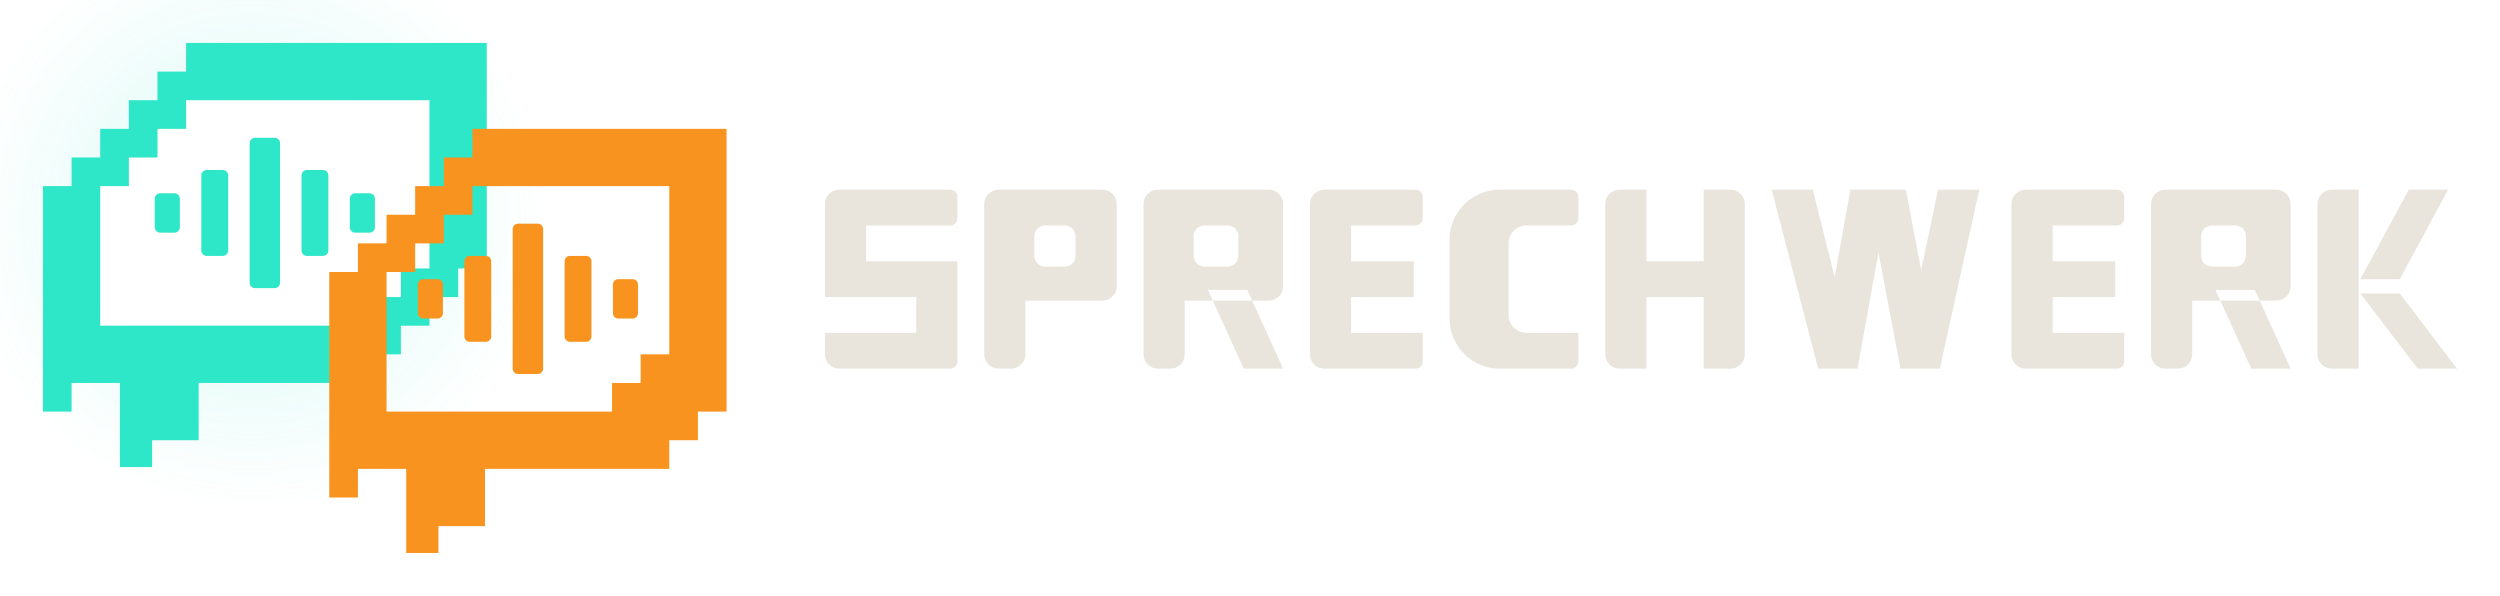
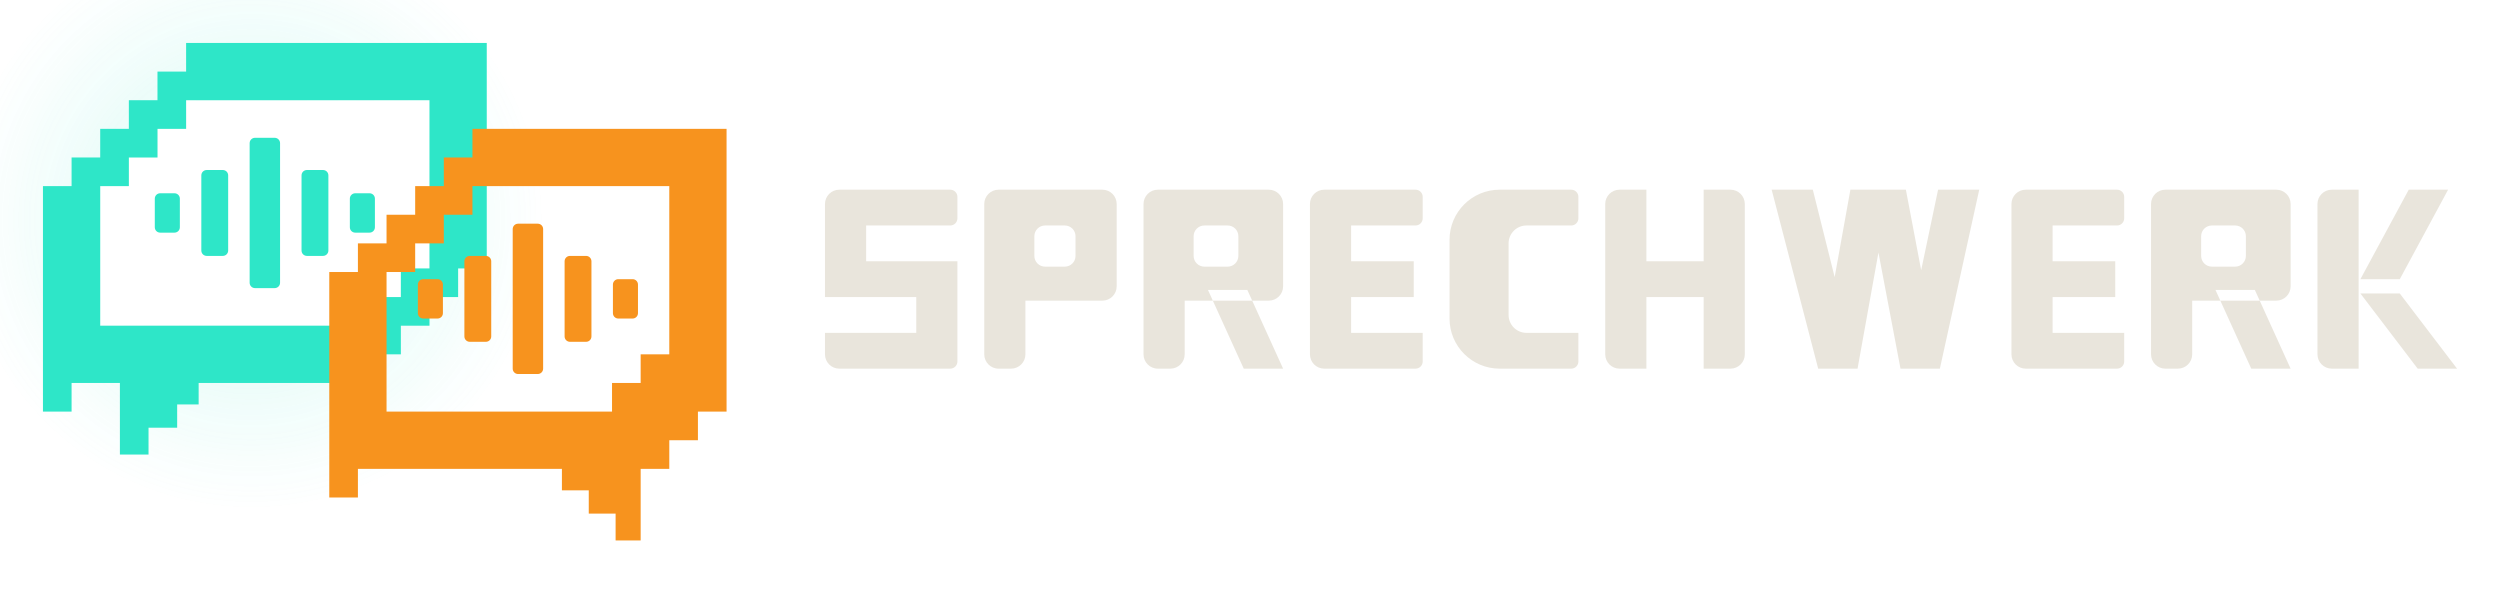
<svg xmlns="http://www.w3.org/2000/svg" width="1397" height="333" viewBox="0 0 1397 333">
  <defs>
    <radialGradient id="glut-tuerkis">
      <stop offset="0" stop-color="#2EE6C8" stop-opacity="0.30" />
      <stop offset="0.55" stop-color="#2EE6C8" stop-opacity="0.10" />
      <stop offset="1" stop-color="#2EE6C8" stop-opacity="0" />
    </radialGradient>
  </defs>
  <g id="zeichen" transform="translate(24 24)">
    <g id="blase-hinten">
      <mask id="loch-hinten" maskUnits="userSpaceOnUse" x="-80" y="-80" width="408" height="450">
        <rect x="-80" y="-80" width="408" height="450" fill="#E9E5DC" />
        <path d="M80 32 L80 48 L64 48 L64 64 L48 64 L48 80 L32 80 L32 158 L168 158 L184 158 L184 142 L200 142 L200 126 L216 126 L216 110 L216 32 L48 32 L80 32 Z" fill="#000000" />
      </mask>
      <ellipse cx="116.56" cy="98.8" rx="163.68" ry="161.5" fill="url(#glut-tuerkis)" mask="url(#loch-hinten)" />
-       <path d="M43 165 L87 165 L87 222 L61 222 L61 237 L43 237 L43 165 Z M80 0 L232 0 L248 0 L248 16 L248 110 L248 126 L232 126 L232 142 L216 142 L216 158 L200 158 L200 174 L184 174 L184 190 L168 190 L16 190 L16 206 L0 206 L0 80 L16 80 L16 64 L32 64 L32 48 L48 48 L48 32 L64 32 L64 16 L80 16 L80 0 Z M80 32 L80 48 L64 48 L64 64 L48 64 L48 80 L32 80 L32 158 L168 158 L184 158 L184 142 L200 142 L200 126 L216 126 L216 110 L216 32 L48 32 L80 32 Z" fill="#2EE6C8" fill-rule="nonzero" />
+       <path d="M43 190 L87 190 L87 202 L75 202 L75 215 L59 215 L59 230 L43 230 Z M80 0 L232 0 L248 0 L248 16 L248 110 L248 126 L232 126 L232 142 L216 142 L216 158 L200 158 L200 174 L184 174 L184 190 L168 190 L16 190 L16 206 L0 206 L0 80 L16 80 L16 64 L32 64 L32 48 L48 48 L48 32 L64 32 L64 16 L80 16 L80 0 Z M80 32 L80 48 L64 48 L64 64 L48 64 L48 80 L32 80 L32 158 L168 158 L184 158 L184 142 L200 142 L200 126 L216 126 L216 110 L216 32 L48 32 L80 32 Z" fill="#2EE6C8" fill-rule="nonzero" />
      <path d="M65.5 84 H73.5 A3 3 0 0 1 76.5 87 V103 A3 3 0 0 1 73.5 106 H65.5 A3 3 0 0 1 62.5 103 V87 A3 3 0 0 1 65.5 84 Z" fill="#2EE6C8" />
      <path d="M91.5 71 H100.5 A3 3 0 0 1 103.5 74 V116 A3 3 0 0 1 100.5 119 H91.5 A3 3 0 0 1 88.5 116 V74 A3 3 0 0 1 91.5 71 Z" fill="#2EE6C8" />
      <path d="M118.5 53 H129.5 A3 3 0 0 1 132.5 56 V134 A3 3 0 0 1 129.5 137 H118.5 A3 3 0 0 1 115.5 134 V56 A3 3 0 0 1 118.5 53 Z" fill="#2EE6C8" />
      <path d="M147.5 71 H156.5 A3 3 0 0 1 159.5 74 V116 A3 3 0 0 1 156.5 119 H147.5 A3 3 0 0 1 144.5 116 V74 A3 3 0 0 1 147.5 71 Z" fill="#2EE6C8" />
      <path d="M174.5 84 H182.5 A3 3 0 0 1 185.5 87 V103 A3 3 0 0 1 182.5 106 H174.5 A3 3 0 0 1 171.5 103 V87 A3 3 0 0 1 174.5 84 Z" fill="#2EE6C8" />
    </g>
    <g id="blase-vorn" transform="translate(160 48)">
-       <path d="M43 165 L87 165 L87 222 L61 222 L61 237 L43 237 L43 165 Z M80 0 L206 0 L222 0 L222 16 L222 142 L222 158 L206 158 L206 174 L190 174 L190 190 L174 190 L16 190 L16 206 L0 206 L0 80 L16 80 L16 64 L32 64 L32 48 L48 48 L48 32 L64 32 L64 16 L80 16 L80 0 Z M80 32 L80 48 L64 48 L64 64 L48 64 L48 80 L32 80 L32 158 L142 158 L158 158 L158 142 L174 142 L174 126 L190 126 L190 110 L190 32 L48 32 L80 32 Z" fill="#F7931E" fill-rule="nonzero" />
+       <path d="M130 190 L174 190 L174 230 L160 230 L160 215 L145 215 L145 202 L130 202 Z M80 0 L206 0 L222 0 L222 16 L222 142 L222 158 L206 158 L206 174 L190 174 L190 190 L174 190 L16 190 L16 206 L0 206 L0 80 L16 80 L16 64 L32 64 L32 48 L48 48 L48 32 L64 32 L64 16 L80 16 L80 0 Z M80 32 L80 48 L64 48 L64 64 L48 64 L48 80 L32 80 L32 158 L142 158 L158 158 L158 142 L174 142 L174 126 L190 126 L190 110 L190 32 L48 32 L80 32 Z" fill="#F7931E" fill-rule="nonzero" />
      <path d="M52.5 84 H60.5 A3 3 0 0 1 63.5 87 V103 A3 3 0 0 1 60.5 106 H52.5 A3 3 0 0 1 49.5 103 V87 A3 3 0 0 1 52.5 84 Z" fill="#F7931E" />
      <path d="M78.5 71 H87.5 A3 3 0 0 1 90.5 74 V116 A3 3 0 0 1 87.5 119 H78.5 A3 3 0 0 1 75.5 116 V74 A3 3 0 0 1 78.5 71 Z" fill="#F7931E" />
      <path d="M105.5 53 H116.5 A3 3 0 0 1 119.5 56 V134 A3 3 0 0 1 116.5 137 H105.5 A3 3 0 0 1 102.5 134 V56 A3 3 0 0 1 105.5 53 Z" fill="#F7931E" />
      <path d="M134.5 71 H143.5 A3 3 0 0 1 146.5 74 V116 A3 3 0 0 1 143.5 119 H134.5 A3 3 0 0 1 131.5 116 V74 A3 3 0 0 1 134.5 71 Z" fill="#F7931E" />
      <path d="M161.5 84 H169.5 A3 3 0 0 1 172.5 87 V103 A3 3 0 0 1 169.5 106 H161.5 A3 3 0 0 1 158.5 103 V87 A3 3 0 0 1 161.5 84 Z" fill="#F7931E" />
    </g>
  </g>
  <g transform="translate(461 106)">
    <g id="schriftzug" fill="#E9E5DC" fill-rule="nonzero">
      <path transform="translate(0 0)" d="M74 0 L8 0 A8 8 0 0 0 0 8 L0 60 L51 60 L51 80 L0 80 L0 92 A8 8 0 0 0 8 100 L70 100 A4 4 0 0 0 74 96 L74 40 L23 40 L23 20 L70 20 A4 4 0 0 0 74 16 L74 4 A4 4 0 0 0 70 0 Z" />
      <path transform="translate(89 0)" d="M74 0 L8 0 A8 8 0 0 0 0 8 L0 92 A8 8 0 0 0 8 100 L15 100 A8 8 0 0 0 23 92 L23 62 L66 62 A8 8 0 0 0 74 54 L74 8 A8 8 0 0 0 66 0 Z M51 20 L51 37 A6 6 0 0 1 45 43 L34 43 A6 6 0 0 1 28 37 L28 26 A6 6 0 0 1 34 20 L45 20 A6 6 0 0 1 51 26 Z" />
      <path transform="translate(178 0)" d="M78 0 L8 0 A8 8 0 0 0 0 8 L0 92 A8 8 0 0 0 8 100 L15 100 A8 8 0 0 0 23 92 L23 62 L70 62 A8 8 0 0 0 78 54 L78 8 A8 8 0 0 0 70 0 Z M36 56 L58 56 L78 100 L56 100 L36 56 Z M53 20 L53 37 A6 6 0 0 1 47 43 L34 43 A6 6 0 0 1 28 37 L28 26 A6 6 0 0 1 34 20 L47 20 A6 6 0 0 1 53 26 Z" />
      <path transform="translate(271 0)" d="M63 0 L8 0 A8 8 0 0 0 0 8 L0 92 A8 8 0 0 0 8 100 L59 100 A4 4 0 0 0 63 96 L63 80 L23 80 L23 60 L58 60 L58 40 L23 40 L23 20 L59 20 A4 4 0 0 0 63 16 L63 4 A4 4 0 0 0 59 0 Z" />
      <path transform="translate(349 0)" d="M72 0 L28 0 A28 28 0 0 0 0 28 L0 72 A28 28 0 0 0 28 100 L68 100 A4 4 0 0 0 72 96 L72 80 L43 80 A10 10 0 0 1 33 70 L33 30 A10 10 0 0 1 43 20 L68 20 A4 4 0 0 0 72 16 L72 4 A4 4 0 0 0 68 0 Z" />
      <path transform="translate(436 0)" d="M0 0 L23 0 L23 40 L55 40 L55 0 L70 0 A8 8 0 0 1 78 8 L78 92 A8 8 0 0 1 70 100 L55 100 L55 60 L23 60 L23 100 L8 100 A8 8 0 0 1 0 92 L0 8 A8 8 0 0 1 8 0 Z" />
      <path transform="translate(529 0)" d="M0 0 L23 0 L48 100 L26 100 L0 0 Z M44 0 L66 0 L48 100 L26 100 L44 0 Z M53 0 L75 0 L94 100 L72 100 L53 0 Z M93 0 L116 0 L94 100 L72 100 L93 0 Z" />
      <path transform="translate(663 0)" d="M63 0 L8 0 A8 8 0 0 0 0 8 L0 92 A8 8 0 0 0 8 100 L59 100 A4 4 0 0 0 63 96 L63 80 L23 80 L23 60 L58 60 L58 40 L23 40 L23 20 L59 20 A4 4 0 0 0 63 16 L63 4 A4 4 0 0 0 59 0 Z" />
      <path transform="translate(741 0)" d="M78 0 L8 0 A8 8 0 0 0 0 8 L0 92 A8 8 0 0 0 8 100 L15 100 A8 8 0 0 0 23 92 L23 62 L70 62 A8 8 0 0 0 78 54 L78 8 A8 8 0 0 0 70 0 Z M36 56 L58 56 L78 100 L56 100 L36 56 Z M53 20 L53 37 A6 6 0 0 1 47 43 L34 43 A6 6 0 0 1 28 37 L28 26 A6 6 0 0 1 34 20 L47 20 A6 6 0 0 1 53 26 Z" />
      <path transform="translate(834 0)" d="M0 0 L23 0 L23 100 L8 100 A8 8 0 0 1 0 92 L0 8 A8 8 0 0 1 8 0 Z M24 50 L46 50 L73 0 L51 0 L24 50 Z M24 58 L46 58 L78 100 L56 100 L24 58 Z" />
    </g>
  </g>
</svg>
